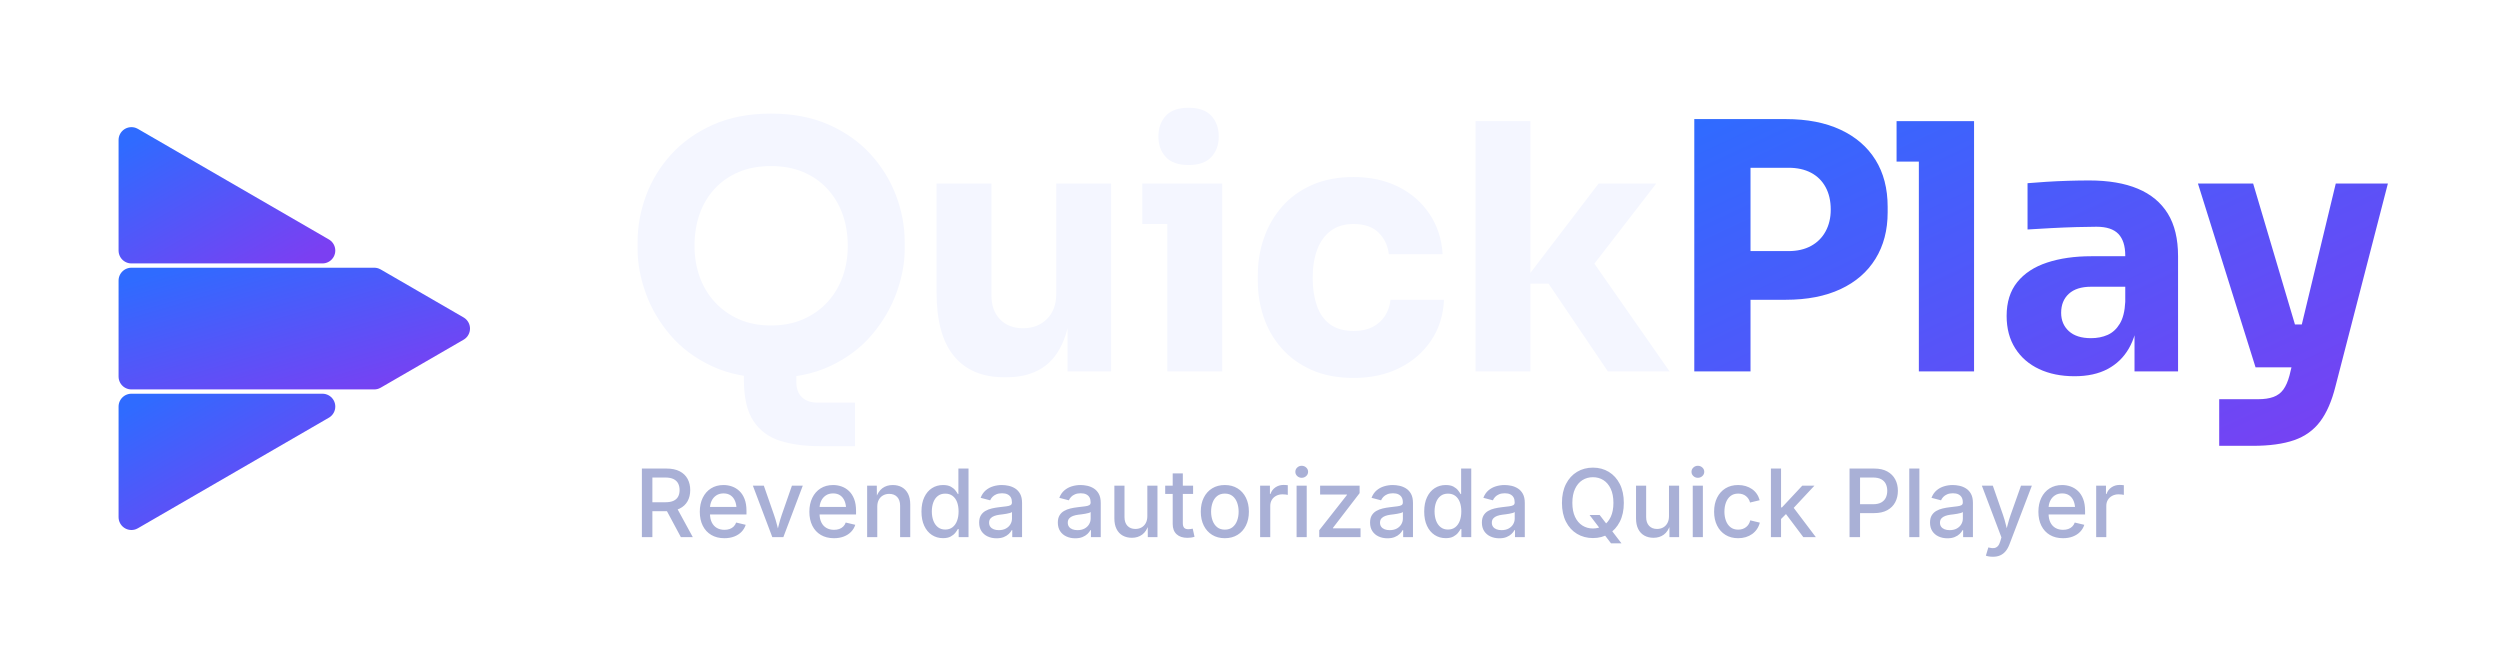
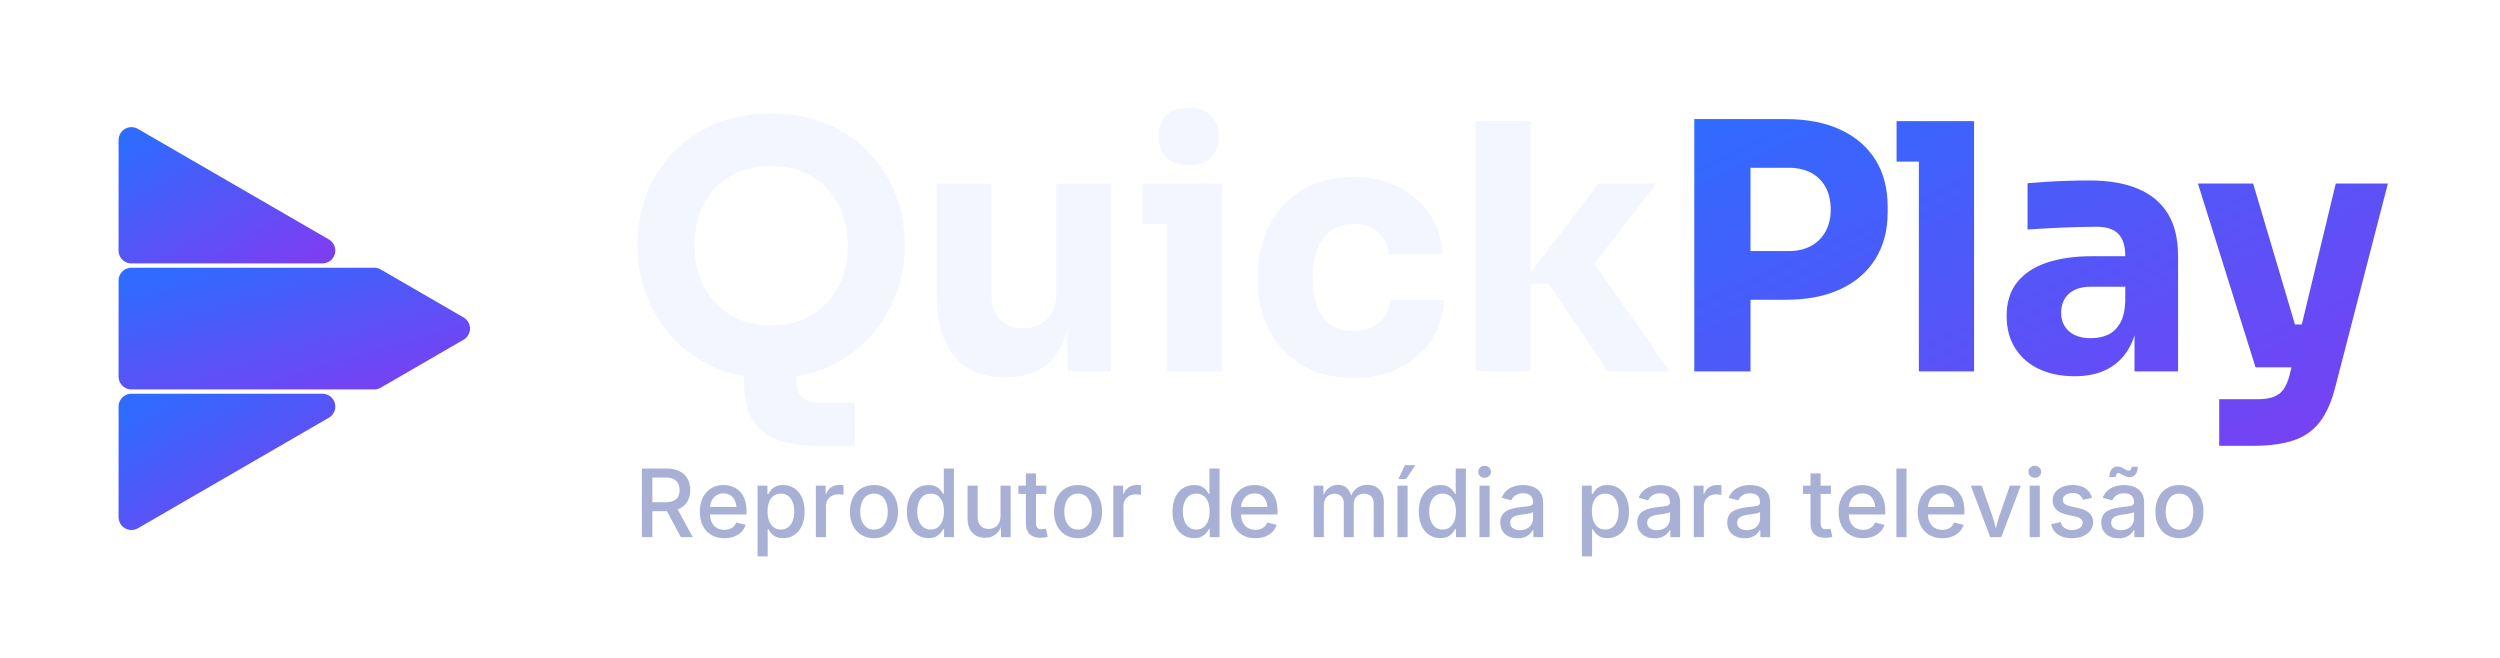
<svg xmlns="http://www.w3.org/2000/svg" width="875" height="230" viewBox="0 0 875 230">
  <defs>
    <linearGradient id="qpg" x1="0" y1="0" x2="1" y2="1">
      <stop offset="0" stop-color="#2F6BFF" />
      <stop offset="1" stop-color="#7B3FF2" />
    </linearGradient>
  </defs>
  <polygon points="46.00,49.00 112.85,87.70 46.00,87.70" fill="url(#qpg)" stroke="url(#qpg)" stroke-width="9.00" stroke-linejoin="round" />
  <polygon points="46.00,98.20 130.98,98.20 160.00,115.00 130.98,131.80 46.00,131.80" fill="url(#qpg)" stroke="url(#qpg)" stroke-width="9.00" stroke-linejoin="round" />
  <polygon points="46.00,142.30 112.85,142.30 46.00,181.00" fill="url(#qpg)" stroke="url(#qpg)" stroke-width="9.00" stroke-linejoin="round" />
  <path d="M287.0 156.16Q278.84 156.16 272.9 154.24Q266.96 152.32 263.66 147.28Q260.36 142.24 260.36 132.88V119.44H278.72V133.72Q278.72 137.2 280.7 139.06Q282.68 140.92 286.16 140.92H299.24V156.16ZM269.84 132.28Q257.96 132.28 249.14 128.14Q240.32 124.0 234.56 117.22Q228.8 110.44 225.98 102.52Q223.16 94.6 223.16 87.28V84.64Q223.16 76.48 226.1 68.5Q229.04 60.52 234.92 54.04Q240.8 47.56 249.56 43.66Q258.32 39.76 269.84 39.76Q281.36 39.76 290.12 43.66Q298.88 47.56 304.76 54.04Q310.64 60.52 313.64 68.5Q316.64 76.48 316.64 84.64V87.28Q316.64 94.6 313.76 102.52Q310.88 110.44 305.12 117.22Q299.36 124.0 290.54 128.14Q281.72 132.28 269.84 132.28ZM269.84 113.92Q276.08 113.92 281.06 111.76Q286.04 109.6 289.58 105.76Q293.12 101.92 294.92 96.88Q296.72 91.84 296.72 86.08Q296.72 79.96 294.86 74.86Q293.0 69.76 289.46 65.98Q285.92 62.2 281.0 60.16Q276.08 58.12 269.84 58.12Q263.6 58.12 258.68 60.16Q253.76 62.2 250.22 65.98Q246.68 69.76 244.88 74.86Q243.08 79.96 243.08 86.08Q243.08 91.84 244.88 96.88Q246.68 101.92 250.22 105.76Q253.76 109.6 258.68 111.76Q263.6 113.92 269.84 113.92Z M351.44 132.04Q340.04 132.04 333.92 124.66Q327.8 117.28 327.8 102.4V64.24H347.0V103.36Q347.0 108.64 350.0 111.76Q353.0 114.88 358.04 114.88Q363.2 114.88 366.44 111.64Q369.68 108.4 369.68 102.88V64.24H388.88V130.0H373.64V102.28H374.96Q374.96 112.24 372.38 118.9Q369.8 125.56 364.76 128.8Q359.72 132.04 352.28 132.04Z M408.56 130.0V64.24H427.76V130.0ZM399.8 78.4V64.24H427.76V78.4ZM416.0 57.76Q410.6 57.76 408.02 54.94Q405.44 52.12 405.44 47.8Q405.44 43.36 408.02 40.54Q410.6 37.72 416.0 37.72Q421.4 37.72 423.98 40.54Q426.56 43.36 426.56 47.8Q426.56 52.12 423.98 54.94Q421.4 57.76 416.0 57.76Z M473.84 132.28Q465.32 132.28 459.02 129.46Q452.72 126.64 448.52 121.84Q444.32 117.04 442.28 110.98Q440.24 104.92 440.24 98.44V96.16Q440.24 89.44 442.4 83.26Q444.56 77.08 448.76 72.28Q452.96 67.48 459.26 64.72Q465.56 61.96 473.72 61.96Q482.6 61.96 489.44 65.38Q496.28 68.8 500.36 74.92Q504.44 81.04 504.92 88.96H486.08Q485.6 84.52 482.54 81.46Q479.48 78.4 473.72 78.4Q468.92 78.4 465.74 80.8Q462.56 83.2 461.0 87.4Q459.44 91.6 459.44 97.36Q459.44 102.64 460.88 106.9Q462.32 111.16 465.5 113.5Q468.68 115.84 473.84 115.84Q477.68 115.84 480.38 114.46Q483.08 113.08 484.7 110.62Q486.32 108.16 486.68 104.92H505.4Q505.04 113.08 500.84 119.26Q496.64 125.44 489.68 128.86Q482.72 132.28 473.84 132.28Z M562.76 130.0 542.0 99.28H532.76L559.52 64.24H579.68L554.48 96.88L554.72 87.52L584.36 130.0ZM516.44 130.0V42.4H535.64V130.0Z" fill="#F4F6FF" />
  <path d="M610.28 104.92V87.88H626.0Q630.56 87.88 633.86 86.08Q637.16 84.28 638.96 80.98Q640.76 77.68 640.76 73.36Q640.76 68.8 638.96 65.5Q637.16 62.2 633.86 60.46Q630.56 58.72 626.0 58.72H610.28V41.68H625.04Q636.2 41.68 644.18 45.4Q652.16 49.12 656.42 55.96Q660.68 62.8 660.68 72.4V74.32Q660.68 83.68 656.42 90.58Q652.16 97.48 644.18 101.2Q636.2 104.92 625.04 104.92ZM593.0 130.0V41.68H612.68V130.0Z M671.6 130.0V42.4H690.92V130.0ZM663.8 56.56V42.4H690.92V56.56Z M747.08 130.0V110.56H743.84V89.44Q743.84 84.4 741.44 81.88Q739.04 79.36 733.76 79.36Q731.12 79.36 726.8 79.48Q722.48 79.6 717.92 79.84Q713.36 80.08 709.64 80.32V64.12Q712.4 63.88 716.12 63.64Q719.84 63.4 723.8 63.28Q727.76 63.16 731.24 63.16Q741.32 63.16 748.22 66.04Q755.12 68.92 758.72 74.74Q762.32 80.56 762.32 89.68V130.0ZM726.08 131.68Q719 131.68 713.66 129.16Q708.32 126.64 705.32 121.9Q702.32 117.16 702.32 110.56Q702.32 103.36 706.04 98.74Q709.76 94.12 716.48 91.9Q723.2 89.68 731.96 89.68H746V100.36H731.84Q726.8 100.36 724.1 102.82Q721.4 105.28 721.4 109.48Q721.4 113.44 724.1 115.9Q726.8 118.36 731.84 118.36Q735.08 118.36 737.66 117.22Q740.24 116.08 741.92 113.32Q743.6 110.56 743.84 105.64L748.4 110.44Q747.8 117.28 745.1 121.96Q742.4 126.64 737.66 129.16Q732.92 131.68 726.08 131.68Z M776.72 156.04V139.72H790.4Q793.52 139.72 795.68 138.94Q797.84 138.16 799.16 136.36Q800.48 134.56 801.32 131.44L817.52 64.24H835.76L817.4 135.28Q815.48 142.96 812.06 147.52Q808.64 152.08 802.94 154.06Q797.24 156.04 788.48 156.04ZM797.36 128.56V113.56H811.28V128.56ZM789.44 128.56 769.28 64.24H788.6L807.68 128.56Z" fill="url(#qpg)" />
-   <path d="M224.659 188.0V163.991H233.263Q236.035 163.991 237.888 164.95Q239.741 165.909 240.659 167.617Q241.578 169.325 241.578 171.532Q241.578 173.756 240.651 175.424Q239.725 177.091 237.872 178.01Q236.019 178.928 233.231 178.928H226.77V175.786H232.876Q234.649 175.786 235.737 175.279Q236.824 174.771 237.34 173.82Q237.855 172.87 237.855 171.532Q237.855 170.179 237.34 169.196Q236.824 168.213 235.729 167.673Q234.633 167.133 232.844 167.133H228.333V188.0ZM238.307 188.0 232.49 177.156H236.566L242.48 188.0Z M253.534 188.371Q250.875 188.371 248.941 187.227Q247.008 186.083 245.969 184.004Q244.929 181.925 244.929 179.122Q244.929 176.35 245.952 174.239Q246.976 172.128 248.845 170.944Q250.714 169.76 253.228 169.76Q254.774 169.76 256.208 170.267Q257.643 170.775 258.787 171.854Q259.931 172.934 260.599 174.65Q261.268 176.366 261.268 178.815V180.072H246.911V177.43H259.447L257.788 178.3Q257.788 176.64 257.272 175.375Q256.756 174.11 255.749 173.401Q254.742 172.692 253.228 172.692Q251.729 172.692 250.666 173.417Q249.602 174.143 249.046 175.327Q248.49 176.511 248.49 177.913V179.718Q248.49 181.571 249.127 182.852Q249.763 184.133 250.907 184.785Q252.051 185.438 253.566 185.438Q254.565 185.438 255.371 185.156Q256.176 184.874 256.764 184.302Q257.353 183.73 257.659 182.892L260.994 183.682Q260.559 185.067 259.536 186.131Q258.513 187.194 256.99 187.782Q255.467 188.371 253.534 188.371Z M270.308 188.0 263.508 169.985H267.343L270.904 180.217Q271.5 181.909 271.919 183.609Q272.338 185.309 272.805 186.985H271.742Q272.193 185.309 272.612 183.609Q273.031 181.909 273.611 180.217L277.172 169.985H280.975L274.175 188.0Z M291.883 188.371Q289.225 188.371 287.291 187.227Q285.357 186.083 284.318 184.004Q283.279 181.925 283.279 179.122Q283.279 176.35 284.302 174.239Q285.325 172.128 287.194 170.944Q289.063 169.76 291.577 169.76Q293.124 169.76 294.558 170.267Q295.992 170.775 297.136 171.854Q298.28 172.934 298.949 174.65Q299.618 176.366 299.618 178.815V180.072H285.261V177.43H297.797L296.137 178.3Q296.137 176.64 295.622 175.375Q295.106 174.11 294.099 173.401Q293.092 172.692 291.577 172.692Q290.079 172.692 289.015 173.417Q287.952 174.143 287.396 175.327Q286.84 176.511 286.84 177.913V179.718Q286.84 181.571 287.476 182.852Q288.113 184.133 289.257 184.785Q290.401 185.438 291.916 185.438Q292.915 185.438 293.72 185.156Q294.526 184.874 295.114 184.302Q295.702 183.73 296.008 182.892L299.344 183.682Q298.909 185.067 297.885 186.131Q296.862 187.194 295.34 187.782Q293.817 188.371 291.883 188.371Z M307.046 177.333V188.0H303.501V169.985H306.885L306.917 174.4H306.546Q307.336 171.983 308.834 170.872Q310.333 169.76 312.46 169.76Q314.297 169.76 315.667 170.533Q317.036 171.307 317.81 172.813Q318.583 174.32 318.583 176.56V188.0H315.038V176.995Q315.038 175.045 314.023 173.949Q313.008 172.854 311.235 172.854Q310.043 172.854 309.092 173.377Q308.142 173.901 307.594 174.9Q307.046 175.899 307.046 177.333Z M330.056 188.354Q327.864 188.354 326.156 187.235Q324.448 186.115 323.481 184.028Q322.515 181.941 322.515 179.041Q322.515 176.108 323.498 174.03Q324.48 171.951 326.188 170.855Q327.896 169.76 330.056 169.76Q331.731 169.76 332.755 170.316Q333.778 170.872 334.358 171.613Q334.938 172.354 335.244 172.918H335.438V163.991H338.982V188.0H335.534V185.18H335.244Q334.938 185.76 334.342 186.501Q333.746 187.243 332.714 187.799Q331.683 188.354 330.056 188.354ZM330.829 185.341Q332.344 185.341 333.383 184.536Q334.422 183.73 334.962 182.304Q335.502 180.878 335.502 179.009Q335.502 177.124 334.97 175.73Q334.438 174.336 333.399 173.554Q332.36 172.773 330.829 172.773Q329.266 172.773 328.227 173.595Q327.188 174.417 326.664 175.826Q326.14 177.236 326.14 179.009Q326.14 180.797 326.672 182.231Q327.204 183.666 328.251 184.503Q329.298 185.341 330.829 185.341Z M348.795 188.403Q347.087 188.403 345.702 187.766Q344.316 187.13 343.51 185.905Q342.705 184.681 342.705 182.908Q342.705 181.377 343.293 180.395Q343.881 179.412 344.888 178.832Q345.895 178.251 347.128 177.961Q348.36 177.671 349.633 177.526Q351.229 177.333 352.228 177.212Q353.227 177.091 353.702 176.809Q354.177 176.527 354.177 175.899V175.802Q354.177 174.787 353.791 174.094Q353.404 173.401 352.638 173.023Q351.873 172.644 350.729 172.644Q349.553 172.644 348.707 173.007Q347.861 173.369 347.337 173.933Q346.813 174.497 346.556 175.109L343.22 174.239Q343.833 172.628 344.977 171.645Q346.121 170.662 347.603 170.211Q349.085 169.76 350.665 169.76Q351.76 169.76 352.985 170.018Q354.209 170.275 355.289 170.952Q356.369 171.629 357.045 172.854Q357.722 174.078 357.722 176.044V188.0H354.29V185.535H354.113Q353.758 186.228 353.065 186.888Q352.373 187.549 351.317 187.976Q350.262 188.403 348.795 188.403ZM349.585 185.551Q351.035 185.551 352.066 184.987Q353.098 184.423 353.646 183.488Q354.193 182.554 354.193 181.506V179.202Q354.0 179.396 353.46 179.549Q352.92 179.702 352.228 179.823Q351.535 179.943 350.89 180.024Q350.246 180.104 349.827 180.153Q348.828 180.282 347.998 180.588Q347.168 180.894 346.677 181.458Q346.185 182.022 346.185 182.957Q346.185 183.811 346.628 184.391Q347.071 184.971 347.829 185.261Q348.586 185.551 349.585 185.551Z  M376.333 188.403Q374.625 188.403 373.239 187.766Q371.854 187.13 371.048 185.905Q370.242 184.681 370.242 182.908Q370.242 181.377 370.83 180.395Q371.418 179.412 372.426 178.832Q373.433 178.251 374.665 177.961Q375.898 177.671 377.171 177.526Q378.766 177.333 379.765 177.212Q380.764 177.091 381.24 176.809Q381.715 176.527 381.715 175.899V175.802Q381.715 174.787 381.328 174.094Q380.941 173.401 380.176 173.023Q379.411 172.644 378.267 172.644Q377.09 172.644 376.244 173.007Q375.398 173.369 374.875 173.933Q374.351 174.497 374.093 175.109L370.758 174.239Q371.37 172.628 372.514 171.645Q373.658 170.662 375.141 170.211Q376.623 169.76 378.202 169.76Q379.298 169.76 380.522 170.018Q381.747 170.275 382.827 170.952Q383.906 171.629 384.583 172.854Q385.26 174.078 385.26 176.044V188.0H381.828V185.535H381.65Q381.296 186.228 380.603 186.888Q379.91 187.549 378.855 187.976Q377.799 188.403 376.333 188.403ZM377.123 185.551Q378.573 185.551 379.604 184.987Q380.635 184.423 381.183 183.488Q381.731 182.554 381.731 181.506V179.202Q381.538 179.396 380.998 179.549Q380.458 179.702 379.765 179.823Q379.072 179.943 378.428 180.024Q377.783 180.104 377.364 180.153Q376.365 180.282 375.535 180.588Q374.706 180.894 374.214 181.458Q373.723 182.022 373.723 182.957Q373.723 183.811 374.166 184.391Q374.609 184.971 375.366 185.261Q376.124 185.551 377.123 185.551Z M396.168 188.226Q394.332 188.226 392.946 187.452Q391.56 186.679 390.795 185.164Q390.029 183.649 390.029 181.426V169.985H393.574V180.991Q393.574 182.94 394.597 184.036Q395.621 185.132 397.377 185.132Q398.585 185.132 399.528 184.608Q400.471 184.084 401.019 183.077Q401.566 182.07 401.566 180.652V169.985H405.111V188.0H401.728L401.711 183.585H402.05Q401.26 186.034 399.746 187.13Q398.231 188.226 396.168 188.226Z M417.583 169.985V172.87H407.818V169.985ZM410.445 165.699H413.99V183.134Q413.99 184.213 414.449 184.721Q414.908 185.229 415.956 185.229Q416.229 185.229 416.681 185.164Q417.132 185.1 417.454 185.035L418.083 187.871Q417.519 188.064 416.874 188.153Q416.229 188.242 415.601 188.242Q413.152 188.242 411.798 186.977Q410.445 185.712 410.445 183.424Z M428.685 188.371Q426.155 188.371 424.262 187.21Q422.369 186.05 421.321 183.956Q420.274 181.861 420.274 179.089Q420.274 176.286 421.321 174.183Q422.369 172.08 424.262 170.92Q426.155 169.76 428.685 169.76Q431.231 169.76 433.124 170.92Q435.018 172.08 436.065 174.183Q437.112 176.286 437.112 179.089Q437.112 181.861 436.065 183.956Q435.018 186.05 433.124 187.21Q431.231 188.371 428.685 188.371ZM428.685 185.374Q430.329 185.374 431.4 184.511Q432.472 183.649 432.995 182.223Q433.519 180.797 433.519 179.089Q433.519 177.365 432.995 175.923Q432.472 174.481 431.4 173.619Q430.329 172.757 428.685 172.757Q427.058 172.757 425.994 173.619Q424.931 174.481 424.407 175.915Q423.883 177.349 423.883 179.089Q423.883 180.797 424.407 182.223Q424.931 183.649 425.994 184.511Q427.058 185.374 428.685 185.374Z M441.044 188.0V169.985H444.476V172.886H444.669Q445.169 171.403 446.41 170.565Q447.65 169.728 449.229 169.728Q449.568 169.728 450.003 169.752Q450.438 169.776 450.728 169.824V173.208Q450.535 173.144 449.987 173.079Q449.439 173.015 448.875 173.015Q447.65 173.015 446.667 173.53Q445.685 174.046 445.137 174.956Q444.589 175.867 444.589 177.059V188.0Z M453.806 188.0V169.985H457.351V188.0ZM455.594 167.23Q454.676 167.23 454.023 166.618Q453.371 166.005 453.371 165.135Q453.371 164.249 454.023 163.637Q454.676 163.024 455.594 163.024Q456.513 163.024 457.173 163.637Q457.834 164.249 457.834 165.135Q457.834 166.005 457.173 166.618Q456.513 167.23 455.594 167.23Z M461.733 188.0V185.583L471.434 173.24V173.079H462.04V169.985H475.865V172.596L466.535 184.745V184.906H476.187V188.0Z M485.613 188.403Q483.905 188.403 482.52 187.766Q481.134 187.13 480.328 185.905Q479.522 184.681 479.522 182.908Q479.522 181.377 480.111 180.395Q480.699 179.412 481.706 178.832Q482.713 178.251 483.946 177.961Q485.178 177.671 486.451 177.526Q488.046 177.333 489.045 177.212Q490.044 177.091 490.52 176.809Q490.995 176.527 490.995 175.899V175.802Q490.995 174.787 490.608 174.094Q490.222 173.401 489.456 173.023Q488.691 172.644 487.547 172.644Q486.371 172.644 485.525 173.007Q484.679 173.369 484.155 173.933Q483.631 174.497 483.374 175.109L480.038 174.239Q480.65 172.628 481.794 171.645Q482.938 170.662 484.421 170.211Q485.903 169.76 487.482 169.76Q488.578 169.76 489.803 170.018Q491.027 170.275 492.107 170.952Q493.187 171.629 493.863 172.854Q494.54 174.078 494.54 176.044V188.0H491.108V185.535H490.931Q490.576 186.228 489.883 186.888Q489.19 187.549 488.135 187.976Q487.08 188.403 485.613 188.403ZM486.403 185.551Q487.853 185.551 488.884 184.987Q489.916 184.423 490.463 183.488Q491.011 182.554 491.011 181.506V179.202Q490.818 179.396 490.278 179.549Q489.738 179.702 489.045 179.823Q488.353 179.943 487.708 180.024Q487.063 180.104 486.645 180.153Q485.646 180.282 484.816 180.588Q483.986 180.894 483.494 181.458Q483.003 182.022 483.003 182.957Q483.003 183.811 483.446 184.391Q483.889 184.971 484.646 185.261Q485.404 185.551 486.403 185.551Z M506.013 188.354Q503.821 188.354 502.113 187.235Q500.405 186.115 499.438 184.028Q498.472 181.941 498.472 179.041Q498.472 176.108 499.455 174.03Q500.438 171.951 502.146 170.855Q503.854 169.76 506.013 169.76Q507.688 169.76 508.712 170.316Q509.735 170.872 510.315 171.613Q510.895 172.354 511.201 172.918H511.395V163.991H514.939V188.0H511.491V185.18H511.201Q510.895 185.76 510.299 186.501Q509.703 187.243 508.671 187.799Q507.64 188.354 506.013 188.354ZM506.786 185.341Q508.301 185.341 509.34 184.536Q510.379 183.73 510.919 182.304Q511.459 180.878 511.459 179.009Q511.459 177.124 510.927 175.73Q510.396 174.336 509.356 173.554Q508.317 172.773 506.786 172.773Q505.223 172.773 504.184 173.595Q503.145 174.417 502.621 175.826Q502.097 177.236 502.097 179.009Q502.097 180.797 502.629 182.231Q503.161 183.666 504.208 184.503Q505.255 185.341 506.786 185.341Z M524.752 188.403Q523.044 188.403 521.659 187.766Q520.273 187.13 519.467 185.905Q518.662 184.681 518.662 182.908Q518.662 181.377 519.25 180.395Q519.838 179.412 520.845 178.832Q521.852 178.251 523.085 177.961Q524.317 177.671 525.59 177.526Q527.186 177.333 528.185 177.212Q529.184 177.091 529.659 176.809Q530.134 176.527 530.134 175.899V175.802Q530.134 174.787 529.748 174.094Q529.361 173.401 528.595 173.023Q527.83 172.644 526.686 172.644Q525.51 172.644 524.664 173.007Q523.818 173.369 523.294 173.933Q522.771 174.497 522.513 175.109L519.177 174.239Q519.79 172.628 520.934 171.645Q522.078 170.662 523.56 170.211Q525.042 169.76 526.622 169.76Q527.717 169.76 528.942 170.018Q530.167 170.275 531.246 170.952Q532.326 171.629 533.002 172.854Q533.679 174.078 533.679 176.044V188.0H530.247V185.535H530.07Q529.715 186.228 529.022 186.888Q528.33 187.549 527.274 187.976Q526.219 188.403 524.752 188.403ZM525.542 185.551Q526.992 185.551 528.023 184.987Q529.055 184.423 529.603 183.488Q530.15 182.554 530.15 181.506V179.202Q529.957 179.396 529.417 179.549Q528.877 179.702 528.185 179.823Q527.492 179.943 526.847 180.024Q526.203 180.104 525.784 180.153Q524.785 180.282 523.955 180.588Q523.125 180.894 522.634 181.458Q522.142 182.022 522.142 182.957Q522.142 183.811 522.585 184.391Q523.028 184.971 523.786 185.261Q524.543 185.551 525.542 185.551Z  M556.351 180.25H559.879L562.409 183.537L563.521 184.938L567.517 190.175H563.859L561.201 186.695L560.314 185.454ZM557.527 188.322Q554.417 188.322 551.96 186.848Q549.502 185.374 548.093 182.61Q546.683 179.847 546.683 176.012Q546.683 172.161 548.093 169.397Q549.502 166.634 551.96 165.151Q554.417 163.669 557.527 163.669Q560.637 163.669 563.078 165.151Q565.519 166.634 566.929 169.397Q568.339 172.161 568.339 176.012Q568.339 179.847 566.929 182.61Q565.519 185.374 563.078 186.848Q560.637 188.322 557.527 188.322ZM557.527 184.971Q559.573 184.971 561.193 183.948Q562.812 182.924 563.755 180.918Q564.697 178.912 564.697 176.012Q564.697 173.079 563.755 171.073Q562.812 169.067 561.193 168.044Q559.573 167.021 557.527 167.021Q555.464 167.021 553.837 168.052Q552.209 169.083 551.267 171.089Q550.324 173.095 550.324 176.012Q550.324 178.912 551.267 180.91Q552.209 182.908 553.837 183.939Q555.464 184.971 557.527 184.971Z M578.748 188.226Q576.911 188.226 575.525 187.452Q574.14 186.679 573.374 185.164Q572.609 183.649 572.609 181.426V169.985H576.154V180.991Q576.154 182.94 577.177 184.036Q578.2 185.132 579.957 185.132Q581.165 185.132 582.108 184.608Q583.05 184.084 583.598 183.077Q584.146 182.07 584.146 180.652V169.985H587.691V188.0H584.307L584.291 183.585H584.629Q583.84 186.034 582.325 187.13Q580.811 188.226 578.748 188.226Z M592.46 188.0V169.985H596.005V188.0ZM594.249 167.23Q593.331 167.23 592.678 166.618Q592.025 166.005 592.025 165.135Q592.025 164.249 592.678 163.637Q593.331 163.024 594.249 163.024Q595.167 163.024 595.828 163.637Q596.489 164.249 596.489 165.135Q596.489 166.005 595.828 166.618Q595.167 167.23 594.249 167.23Z M608.348 188.371Q605.802 188.371 603.917 187.21Q602.032 186.05 600.984 183.956Q599.937 181.861 599.937 179.089Q599.937 176.286 600.984 174.183Q602.032 172.08 603.917 170.92Q605.802 169.76 608.348 169.76Q609.75 169.76 610.975 170.122Q612.199 170.485 613.19 171.17Q614.181 171.854 614.866 172.845Q615.551 173.836 615.889 175.077L612.521 175.883Q612.344 175.19 611.974 174.618Q611.603 174.046 611.079 173.627Q610.556 173.208 609.871 172.982Q609.186 172.757 608.364 172.757Q606.737 172.757 605.665 173.619Q604.594 174.481 604.07 175.915Q603.546 177.349 603.546 179.089Q603.546 180.813 604.07 182.24Q604.594 183.666 605.665 184.52Q606.737 185.374 608.364 185.374Q609.202 185.374 609.895 185.14Q610.588 184.906 611.136 184.479Q611.684 184.052 612.054 183.448Q612.425 182.844 612.586 182.119L615.938 182.924Q615.615 184.197 614.922 185.204Q614.229 186.211 613.239 186.92Q612.248 187.629 611.007 188.0Q609.766 188.371 608.348 188.371Z M623.092 181.925V177.591H623.688L630.794 169.985H635.048L626.911 178.703H626.314ZM619.821 188.0V163.991H623.366V188.0ZM631.165 188.0 624.768 179.492 627.217 176.979 635.547 188.0Z  M647.342 188.0V163.991H655.947Q658.718 163.991 660.571 165.022Q662.424 166.054 663.343 167.81Q664.261 169.566 664.261 171.79Q664.261 174.014 663.335 175.778Q662.408 177.542 660.555 178.566Q658.702 179.589 655.915 179.589H650.033V176.479H655.56Q657.333 176.479 658.428 175.867Q659.524 175.254 660.031 174.191Q660.539 173.127 660.539 171.79Q660.539 170.437 660.031 169.381Q659.524 168.326 658.42 167.729Q657.316 167.133 655.528 167.133H651.016V188.0Z M671.786 163.991V188.0H668.241V163.991Z M681.599 188.403Q679.891 188.403 678.505 187.766Q677.12 187.13 676.314 185.905Q675.508 184.681 675.508 182.908Q675.508 181.377 676.096 180.395Q676.685 179.412 677.692 178.832Q678.699 178.251 679.931 177.961Q681.164 177.671 682.437 177.526Q684.032 177.333 685.031 177.212Q686.03 177.091 686.506 176.809Q686.981 176.527 686.981 175.899V175.802Q686.981 174.787 686.594 174.094Q686.208 173.401 685.442 173.023Q684.677 172.644 683.533 172.644Q682.356 172.644 681.51 173.007Q680.665 173.369 680.141 173.933Q679.617 174.497 679.359 175.109L676.024 174.239Q676.636 172.628 677.78 171.645Q678.924 170.662 680.407 170.211Q681.889 169.76 683.468 169.76Q684.564 169.76 685.789 170.018Q687.013 170.275 688.093 170.952Q689.172 171.629 689.849 172.854Q690.526 174.078 690.526 176.044V188.0H687.094V185.535H686.917Q686.562 186.228 685.869 186.888Q685.176 187.549 684.121 187.976Q683.065 188.403 681.599 188.403ZM682.389 185.551Q683.839 185.551 684.87 184.987Q685.901 184.423 686.449 183.488Q686.997 182.554 686.997 181.506V179.202Q686.804 179.396 686.264 179.549Q685.724 179.702 685.031 179.823Q684.338 179.943 683.694 180.024Q683.049 180.104 682.63 180.153Q681.631 180.282 680.802 180.588Q679.972 180.894 679.48 181.458Q678.989 182.022 678.989 182.957Q678.989 183.811 679.432 184.391Q679.875 184.971 680.632 185.261Q681.39 185.551 682.389 185.551Z M695.054 194.478 695.924 191.593 696.327 191.69Q697.245 191.932 697.978 191.819Q698.711 191.706 699.251 191.134Q699.791 190.562 700.113 189.402L700.5 188.081L693.652 169.985H697.487L701.048 180.217Q701.644 181.925 702.039 183.617Q702.434 185.309 702.901 186.985H701.805Q702.272 185.309 702.699 183.609Q703.126 181.909 703.723 180.217L707.348 169.985H711.151L703.32 190.498Q702.772 191.948 701.974 192.915Q701.177 193.881 700.081 194.373Q698.985 194.864 697.535 194.864Q696.697 194.864 696.037 194.743Q695.376 194.623 695.054 194.478Z M722.043 188.371Q719.385 188.371 717.451 187.227Q715.518 186.083 714.478 184.004Q713.439 181.925 713.439 179.122Q713.439 176.35 714.462 174.239Q715.485 172.128 717.354 170.944Q719.224 169.76 721.737 169.76Q723.284 169.76 724.718 170.267Q726.152 170.775 727.296 171.854Q728.44 172.934 729.109 174.65Q729.778 176.366 729.778 178.815V180.072H715.421V177.43H727.957L726.297 178.3Q726.297 176.64 725.782 175.375Q725.266 174.11 724.259 173.401Q723.252 172.692 721.737 172.692Q720.239 172.692 719.175 173.417Q718.112 174.143 717.556 175.327Q717.0 176.511 717.0 177.913V179.718Q717.0 181.571 717.636 182.852Q718.273 184.133 719.417 184.785Q720.561 185.438 722.076 185.438Q723.075 185.438 723.88 185.156Q724.686 184.874 725.274 184.302Q725.862 183.73 726.168 182.892L729.504 183.682Q729.069 185.067 728.046 186.131Q727.022 187.194 725.5 187.782Q723.977 188.371 722.043 188.371Z M733.661 188.0V169.985H737.093V172.886H737.287Q737.786 171.403 739.027 170.565Q740.268 169.728 741.847 169.728Q742.185 169.728 742.62 169.752Q743.055 169.776 743.345 169.824V173.208Q743.152 173.144 742.604 173.079Q742.056 173.015 741.492 173.015Q740.268 173.015 739.285 173.53Q738.302 174.046 737.754 174.956Q737.206 175.867 737.206 177.059V188.0Z" fill="#A9B0D6" />
+   <path d="M224.659 188.0V163.991H233.263Q236.035 163.991 237.888 164.95Q239.741 165.909 240.659 167.617Q241.578 169.325 241.578 171.532Q241.578 173.756 240.651 175.424Q239.725 177.091 237.872 178.01Q236.019 178.928 233.231 178.928H226.77V175.786H232.876Q234.649 175.786 235.737 175.279Q236.824 174.771 237.34 173.82Q237.855 172.87 237.855 171.532Q237.855 170.179 237.34 169.196Q236.824 168.213 235.729 167.673Q234.633 167.133 232.844 167.133H228.333V188.0ZM238.307 188.0 232.49 177.156H236.566L242.48 188.0Z M253.534 188.371Q250.875 188.371 248.941 187.227Q247.008 186.083 245.969 184.004Q244.929 181.925 244.929 179.122Q244.929 176.35 245.952 174.239Q246.976 172.128 248.845 170.944Q250.714 169.76 253.228 169.76Q254.774 169.76 256.208 170.267Q257.643 170.775 258.787 171.854Q259.931 172.934 260.599 174.65Q261.268 176.366 261.268 178.815V180.072H246.911V177.43H259.447L257.788 178.3Q257.788 176.64 257.272 175.375Q256.756 174.11 255.749 173.401Q254.742 172.692 253.228 172.692Q251.729 172.692 250.666 173.417Q249.602 174.143 249.046 175.327Q248.49 176.511 248.49 177.913V179.718Q248.49 181.571 249.127 182.852Q249.763 184.133 250.907 184.785Q252.051 185.438 253.566 185.438Q254.565 185.438 255.371 185.156Q256.176 184.874 256.764 184.302Q257.353 183.73 257.659 182.892L260.994 183.682Q260.559 185.067 259.536 186.131Q258.513 187.194 256.99 187.782Q255.467 188.371 253.534 188.371Z M265.151 194.735V169.985H268.6V172.918H268.89Q269.212 172.354 269.784 171.613Q270.356 170.872 271.379 170.316Q272.402 169.76 274.094 169.76Q276.253 169.76 277.953 170.855Q279.653 171.951 280.636 174.03Q281.619 176.108 281.619 179.041Q281.619 181.941 280.652 184.028Q279.686 186.115 277.986 187.235Q276.286 188.354 274.094 188.354Q272.467 188.354 271.427 187.799Q270.388 187.243 269.8 186.501Q269.212 185.76 268.89 185.18H268.696V194.735ZM273.305 185.341Q274.852 185.341 275.899 184.503Q276.946 183.666 277.47 182.231Q277.994 180.797 277.994 179.009Q277.994 177.236 277.47 175.826Q276.946 174.417 275.907 173.595Q274.868 172.773 273.305 172.773Q271.79 172.773 270.743 173.554Q269.695 174.336 269.164 175.73Q268.632 177.124 268.632 179.009Q268.632 180.878 269.172 182.304Q269.711 183.73 270.759 184.536Q271.806 185.341 273.305 185.341Z M285.551 188.0V169.985H288.983V172.886H289.176Q289.676 171.403 290.917 170.565Q292.157 169.728 293.736 169.728Q294.075 169.728 294.51 169.752Q294.945 169.776 295.235 169.824V173.208Q295.042 173.144 294.494 173.079Q293.946 173.015 293.382 173.015Q292.157 173.015 291.174 173.53Q290.191 174.046 289.644 174.956Q289.096 175.867 289.096 177.059V188.0Z M305.886 188.371Q303.356 188.371 301.463 187.21Q299.569 186.05 298.522 183.956Q297.475 181.861 297.475 179.089Q297.475 176.286 298.522 174.183Q299.569 172.08 301.463 170.92Q303.356 169.76 305.886 169.76Q308.432 169.76 310.325 170.92Q312.218 172.08 313.266 174.183Q314.313 176.286 314.313 179.089Q314.313 181.861 313.266 183.956Q312.218 186.05 310.325 187.21Q308.432 188.371 305.886 188.371ZM305.886 185.374Q307.529 185.374 308.601 184.511Q309.672 183.649 310.196 182.223Q310.72 180.797 310.72 179.089Q310.72 177.365 310.196 175.923Q309.672 174.481 308.601 173.619Q307.529 172.757 305.886 172.757Q304.258 172.757 303.195 173.619Q302.131 174.481 301.608 175.915Q301.084 177.349 301.084 179.089Q301.084 180.797 301.608 182.223Q302.131 183.649 303.195 184.511Q304.258 185.374 305.886 185.374Z M324.948 188.354Q322.756 188.354 321.048 187.235Q319.34 186.115 318.374 184.028Q317.407 181.941 317.407 179.041Q317.407 176.108 318.39 174.03Q319.373 171.951 321.081 170.855Q322.789 169.76 324.948 169.76Q326.624 169.76 327.647 170.316Q328.67 170.872 329.25 171.613Q329.83 172.354 330.136 172.918H330.33V163.991H333.875V188.0H330.426V185.18H330.136Q329.83 185.76 329.234 186.501Q328.638 187.243 327.606 187.799Q326.575 188.354 324.948 188.354ZM325.721 185.341Q327.236 185.341 328.275 184.536Q329.314 183.73 329.854 182.304Q330.394 180.878 330.394 179.009Q330.394 177.124 329.862 175.73Q329.331 174.336 328.291 173.554Q327.252 172.773 325.721 172.773Q324.158 172.773 323.119 173.595Q322.08 174.417 321.556 175.826Q321.032 177.236 321.032 179.009Q321.032 180.797 321.564 182.231Q322.096 183.666 323.143 184.503Q324.19 185.341 325.721 185.341Z M344.783 188.226Q342.946 188.226 341.561 187.452Q340.175 186.679 339.409 185.164Q338.644 183.649 338.644 181.426V169.985H342.189V180.991Q342.189 182.94 343.212 184.036Q344.235 185.132 345.992 185.132Q347.2 185.132 348.143 184.608Q349.085 184.084 349.633 183.077Q350.181 182.07 350.181 180.652V169.985H353.726V188.0H350.342L350.326 183.585H350.665Q349.875 186.034 348.36 187.13Q346.846 188.226 344.783 188.226Z M366.198 169.985V172.87H356.433V169.985ZM359.06 165.699H362.604V183.134Q362.604 184.213 363.064 184.721Q363.523 185.229 364.57 185.229Q364.844 185.229 365.295 185.164Q365.747 185.1 366.069 185.035L366.697 187.871Q366.133 188.064 365.489 188.153Q364.844 188.242 364.216 188.242Q361.767 188.242 360.413 186.977Q359.06 185.712 359.06 183.424Z M377.3 188.371Q374.77 188.371 372.877 187.21Q370.983 186.05 369.936 183.956Q368.889 181.861 368.889 179.089Q368.889 176.286 369.936 174.183Q370.983 172.08 372.877 170.92Q374.77 169.76 377.3 169.76Q379.846 169.76 381.739 170.92Q383.632 172.08 384.68 174.183Q385.727 176.286 385.727 179.089Q385.727 181.861 384.68 183.956Q383.632 186.05 381.739 187.21Q379.846 188.371 377.3 188.371ZM377.3 185.374Q378.943 185.374 380.015 184.511Q381.086 183.649 381.61 182.223Q382.134 180.797 382.134 179.089Q382.134 177.365 381.61 175.923Q381.086 174.481 380.015 173.619Q378.943 172.757 377.3 172.757Q375.672 172.757 374.609 173.619Q373.545 174.481 373.022 175.915Q372.498 177.349 372.498 179.089Q372.498 180.797 373.022 182.223Q373.545 183.649 374.609 184.511Q375.672 185.374 377.3 185.374Z M389.659 188.0V169.985H393.091V172.886H393.284Q393.784 171.403 395.024 170.565Q396.265 169.728 397.844 169.728Q398.183 169.728 398.618 169.752Q399.053 169.776 399.343 169.824V173.208Q399.149 173.144 398.602 173.079Q398.054 173.015 397.49 173.015Q396.265 173.015 395.282 173.53Q394.299 174.046 393.751 174.956Q393.204 175.867 393.204 177.059V188.0Z  M417.921 188.354Q415.73 188.354 414.022 187.235Q412.314 186.115 411.347 184.028Q410.38 181.941 410.38 179.041Q410.38 176.108 411.363 174.03Q412.346 171.951 414.054 170.855Q415.762 169.76 417.921 169.76Q419.597 169.76 420.62 170.316Q421.644 170.872 422.224 171.613Q422.804 172.354 423.11 172.918H423.303V163.991H426.848V188.0H423.4V185.18H423.11Q422.804 185.76 422.208 186.501Q421.611 187.243 420.58 187.799Q419.549 188.354 417.921 188.354ZM418.695 185.341Q420.209 185.341 421.249 184.536Q422.288 183.73 422.828 182.304Q423.368 180.878 423.368 179.009Q423.368 177.124 422.836 175.73Q422.304 174.336 421.265 173.554Q420.226 172.773 418.695 172.773Q417.132 172.773 416.093 173.595Q415.053 174.417 414.53 175.826Q414.006 177.236 414.006 179.009Q414.006 180.797 414.538 182.231Q415.069 183.666 416.117 184.503Q417.164 185.341 418.695 185.341Z M439.384 188.371Q436.726 188.371 434.792 187.227Q432.858 186.083 431.819 184.004Q430.78 181.925 430.78 179.122Q430.78 176.35 431.803 174.239Q432.826 172.128 434.695 170.944Q436.564 169.76 439.078 169.76Q440.625 169.76 442.059 170.267Q443.493 170.775 444.637 171.854Q445.781 172.934 446.45 174.65Q447.119 176.366 447.119 178.815V180.072H432.762V177.43H445.298L443.638 178.3Q443.638 176.64 443.123 175.375Q442.607 174.11 441.6 173.401Q440.593 172.692 439.078 172.692Q437.58 172.692 436.516 173.417Q435.453 174.143 434.897 175.327Q434.341 176.511 434.341 177.913V179.718Q434.341 181.571 434.977 182.852Q435.614 184.133 436.758 184.785Q437.902 185.438 439.417 185.438Q440.416 185.438 441.221 185.156Q442.027 184.874 442.615 184.302Q443.203 183.73 443.509 182.892L446.845 183.682Q446.41 185.067 445.386 186.131Q444.363 187.194 442.841 187.782Q441.318 188.371 439.384 188.371Z  M459.8 188.0V169.985H463.167L463.264 174.159H462.99Q463.377 172.628 464.183 171.645Q464.988 170.662 466.068 170.171Q467.147 169.679 468.324 169.679Q470.29 169.679 471.498 170.896Q472.707 172.112 473.125 174.288H472.674Q473.029 172.805 473.899 171.774Q474.769 170.743 476.002 170.211Q477.234 169.679 478.636 169.679Q480.231 169.679 481.529 170.372Q482.826 171.065 483.583 172.435Q484.34 173.804 484.34 175.851V188.0H480.795V176.205Q480.795 174.4 479.788 173.595Q478.781 172.789 477.412 172.789Q476.3 172.789 475.494 173.256Q474.688 173.724 474.253 174.553Q473.818 175.383 473.818 176.463V188.0H470.322V175.979Q470.322 174.529 469.395 173.659Q468.469 172.789 467.035 172.789Q466.052 172.789 465.206 173.248Q464.36 173.708 463.852 174.602Q463.345 175.496 463.345 176.801V188.0Z M489.11 188.0V169.985H492.655V188.0ZM489.448 167.649 491.704 162.831H495.362L492.155 167.649Z M504.127 188.354Q501.936 188.354 500.228 187.235Q498.52 186.115 497.553 184.028Q496.586 181.941 496.586 179.041Q496.586 176.108 497.569 174.03Q498.552 171.951 500.26 170.855Q501.968 169.76 504.127 169.76Q505.803 169.76 506.826 170.316Q507.85 170.872 508.43 171.613Q509.01 172.354 509.316 172.918H509.509V163.991H513.054V188.0H509.606V185.18H509.316Q509.01 185.76 508.414 186.501Q507.817 187.243 506.786 187.799Q505.755 188.354 504.127 188.354ZM504.901 185.341Q506.416 185.341 507.455 184.536Q508.494 183.73 509.034 182.304Q509.574 180.878 509.574 179.009Q509.574 177.124 509.042 175.73Q508.51 174.336 507.471 173.554Q506.432 172.773 504.901 172.773Q503.338 172.773 502.299 173.595Q501.259 174.417 500.736 175.826Q500.212 177.236 500.212 179.009Q500.212 180.797 500.744 182.231Q501.275 183.666 502.323 184.503Q503.37 185.341 504.901 185.341Z M517.824 188.0V169.985H521.369V188.0ZM519.612 167.23Q518.694 167.23 518.041 166.618Q517.389 166.005 517.389 165.135Q517.389 164.249 518.041 163.637Q518.694 163.024 519.612 163.024Q520.531 163.024 521.191 163.637Q521.852 164.249 521.852 165.135Q521.852 166.005 521.191 166.618Q520.531 167.23 519.612 167.23Z M531.182 188.403Q529.474 188.403 528.088 187.766Q526.702 187.13 525.896 185.905Q525.091 184.681 525.091 182.908Q525.091 181.377 525.679 180.395Q526.267 179.412 527.274 178.832Q528.281 178.251 529.514 177.961Q530.747 177.671 532.02 177.526Q533.615 177.333 534.614 177.212Q535.613 177.091 536.088 176.809Q536.563 176.527 536.563 175.899V175.802Q536.563 174.787 536.177 174.094Q535.79 173.401 535.025 173.023Q534.259 172.644 533.115 172.644Q531.939 172.644 531.093 173.007Q530.247 173.369 529.723 173.933Q529.2 174.497 528.942 175.109L525.606 174.239Q526.219 172.628 527.363 171.645Q528.507 170.662 529.989 170.211Q531.472 169.76 533.051 169.76Q534.146 169.76 535.371 170.018Q536.596 170.275 537.675 170.952Q538.755 171.629 539.432 172.854Q540.108 174.078 540.108 176.044V188.0H536.676V185.535H536.499Q536.145 186.228 535.452 186.888Q534.759 187.549 533.703 187.976Q532.648 188.403 531.182 188.403ZM531.971 185.551Q533.421 185.551 534.453 184.987Q535.484 184.423 536.032 183.488Q536.58 182.554 536.58 181.506V179.202Q536.386 179.396 535.846 179.549Q535.307 179.702 534.614 179.823Q533.921 179.943 533.276 180.024Q532.632 180.104 532.213 180.153Q531.214 180.282 530.384 180.588Q529.554 180.894 529.063 181.458Q528.571 182.022 528.571 182.957Q528.571 183.811 529.014 184.391Q529.458 184.971 530.215 185.261Q530.972 185.551 531.971 185.551Z  M553.676 194.735V169.985H557.124V172.918H557.414Q557.736 172.354 558.308 171.613Q558.88 170.872 559.904 170.316Q560.927 169.76 562.619 169.76Q564.778 169.76 566.478 170.855Q568.178 171.951 569.161 174.03Q570.144 176.108 570.144 179.041Q570.144 181.941 569.177 184.028Q568.21 186.115 566.51 187.235Q564.81 188.354 562.619 188.354Q560.991 188.354 559.952 187.799Q558.913 187.243 558.324 186.501Q557.736 185.76 557.414 185.18H557.221V194.735ZM561.829 185.341Q563.376 185.341 564.423 184.503Q565.471 183.666 565.994 182.231Q566.518 180.797 566.518 179.009Q566.518 177.236 565.994 175.826Q565.471 174.417 564.431 173.595Q563.392 172.773 561.829 172.773Q560.314 172.773 559.267 173.554Q558.22 174.336 557.688 175.73Q557.156 177.124 557.156 179.009Q557.156 180.878 557.696 182.304Q558.236 183.73 559.283 184.536Q560.331 185.341 561.829 185.341Z M579.119 188.403Q577.411 188.403 576.025 187.766Q574.639 187.13 573.833 185.905Q573.028 184.681 573.028 182.908Q573.028 181.377 573.616 180.395Q574.204 179.412 575.211 178.832Q576.218 178.251 577.451 177.961Q578.684 177.671 579.957 177.526Q581.552 177.333 582.551 177.212Q583.55 177.091 584.025 176.809Q584.5 176.527 584.5 175.899V175.802Q584.5 174.787 584.114 174.094Q583.727 173.401 582.962 173.023Q582.196 172.644 581.052 172.644Q579.876 172.644 579.03 173.007Q578.184 173.369 577.66 173.933Q577.137 174.497 576.879 175.109L573.543 174.239Q574.156 172.628 575.3 171.645Q576.444 170.662 577.926 170.211Q579.409 169.76 580.988 169.76Q582.083 169.76 583.308 170.018Q584.533 170.275 585.612 170.952Q586.692 171.629 587.369 172.854Q588.045 174.078 588.045 176.044V188.0H584.613V185.535H584.436Q584.082 186.228 583.389 186.888Q582.696 187.549 581.64 187.976Q580.585 188.403 579.119 188.403ZM579.908 185.551Q581.358 185.551 582.39 184.987Q583.421 184.423 583.969 183.488Q584.517 182.554 584.517 181.506V179.202Q584.323 179.396 583.783 179.549Q583.244 179.702 582.551 179.823Q581.858 179.943 581.213 180.024Q580.569 180.104 580.15 180.153Q579.151 180.282 578.321 180.588Q577.491 180.894 577 181.458Q576.508 182.022 576.508 182.957Q576.508 183.811 576.951 184.391Q577.395 184.971 578.152 185.261Q578.909 185.551 579.908 185.551Z M592.815 188.0V169.985H596.247V172.886H596.44Q596.94 171.403 598.181 170.565Q599.421 169.728 601 169.728Q601.339 169.728 601.774 169.752Q602.209 169.776 602.499 169.824V173.208Q602.306 173.144 601.758 173.079Q601.21 173.015 600.646 173.015Q599.421 173.015 598.438 173.53Q597.456 174.046 596.908 174.956Q596.36 175.867 596.36 177.059V188.0Z M610.62 188.403Q608.912 188.403 607.526 187.766Q606.141 187.13 605.335 185.905Q604.529 184.681 604.529 182.908Q604.529 181.377 605.117 180.395Q605.706 179.412 606.713 178.832Q607.72 178.251 608.952 177.961Q610.185 177.671 611.458 177.526Q613.053 177.333 614.052 177.212Q615.051 177.091 615.527 176.809Q616.002 176.527 616.002 175.899V175.802Q616.002 174.787 615.615 174.094Q615.229 173.401 614.463 173.023Q613.698 172.644 612.554 172.644Q611.377 172.644 610.531 173.007Q609.686 173.369 609.162 173.933Q608.638 174.497 608.38 175.109L605.045 174.239Q605.657 172.628 606.801 171.645Q607.945 170.662 609.428 170.211Q610.91 169.76 612.489 169.76Q613.585 169.76 614.81 170.018Q616.034 170.275 617.114 170.952Q618.193 171.629 618.87 172.854Q619.547 174.078 619.547 176.044V188.0H616.115V185.535H615.938Q615.583 186.228 614.89 186.888Q614.197 187.549 613.142 187.976Q612.086 188.403 610.62 188.403ZM611.41 185.551Q612.86 185.551 613.891 184.987Q614.922 184.423 615.47 183.488Q616.018 182.554 616.018 181.506V179.202Q615.825 179.396 615.285 179.549Q614.745 179.702 614.052 179.823Q613.359 179.943 612.715 180.024Q612.07 180.104 611.651 180.153Q610.652 180.282 609.823 180.588Q608.993 180.894 608.501 181.458Q608.01 182.022 608.01 182.957Q608.01 183.811 608.453 184.391Q608.896 184.971 609.653 185.261Q610.411 185.551 611.41 185.551Z  M640.816 169.985V172.87H631.052V169.985ZM633.678 165.699H637.223V183.134Q637.223 184.213 637.682 184.721Q638.142 185.229 639.189 185.229Q639.463 185.229 639.914 185.164Q640.365 185.1 640.688 185.035L641.316 187.871Q640.752 188.064 640.107 188.153Q639.463 188.242 638.834 188.242Q636.385 188.242 635.032 186.977Q633.678 185.712 633.678 183.424Z M652.112 188.371Q649.453 188.371 647.52 187.227Q645.586 186.083 644.547 184.004Q643.507 181.925 643.507 179.122Q643.507 176.35 644.531 174.239Q645.554 172.128 647.423 170.944Q649.292 169.76 651.806 169.76Q653.353 169.76 654.787 170.267Q656.221 170.775 657.365 171.854Q658.509 172.934 659.177 174.65Q659.846 176.366 659.846 178.815V180.072H645.489V177.43H658.025L656.366 178.3Q656.366 176.64 655.85 175.375Q655.334 174.11 654.327 173.401Q653.32 172.692 651.806 172.692Q650.307 172.692 649.244 173.417Q648.18 174.143 647.624 175.327Q647.068 176.511 647.068 177.913V179.718Q647.068 181.571 647.705 182.852Q648.341 184.133 649.485 184.785Q650.629 185.438 652.144 185.438Q653.143 185.438 653.949 185.156Q654.754 184.874 655.343 184.302Q655.931 183.73 656.237 182.892L659.572 183.682Q659.137 185.067 658.114 186.131Q657.091 187.194 655.568 187.782Q654.045 188.371 652.112 188.371Z M667.274 163.991V188.0H663.729V163.991Z M679.811 188.371Q677.152 188.371 675.218 187.227Q673.285 186.083 672.245 184.004Q671.206 181.925 671.206 179.122Q671.206 176.35 672.229 174.239Q673.252 172.128 675.122 170.944Q676.991 169.76 679.504 169.76Q681.051 169.76 682.485 170.267Q683.919 170.775 685.063 171.854Q686.208 172.934 686.876 174.65Q687.545 176.366 687.545 178.815V180.072H673.188V177.43H685.724L684.064 178.3Q684.064 176.64 683.549 175.375Q683.033 174.11 682.026 173.401Q681.019 172.692 679.504 172.692Q678.006 172.692 676.942 173.417Q675.879 174.143 675.323 175.327Q674.767 176.511 674.767 177.913V179.718Q674.767 181.571 675.404 182.852Q676.04 184.133 677.184 184.785Q678.328 185.438 679.843 185.438Q680.842 185.438 681.647 185.156Q682.453 184.874 683.041 184.302Q683.629 183.73 683.936 182.892L687.271 183.682Q686.836 185.067 685.813 186.131Q684.79 187.194 683.267 187.782Q681.744 188.371 679.811 188.371Z M696.584 188.0 689.785 169.985H693.62L697.181 180.217Q697.777 181.909 698.196 183.609Q698.615 185.309 699.082 186.985H698.019Q698.47 185.309 698.889 183.609Q699.308 181.909 699.888 180.217L703.449 169.985H707.251L700.452 188.0Z M710.394 188.0V169.985H713.938V188.0ZM712.182 167.23Q711.264 167.23 710.611 166.618Q709.958 166.005 709.958 165.135Q709.958 164.249 710.611 163.637Q711.264 163.024 712.182 163.024Q713.101 163.024 713.761 163.637Q714.422 164.249 714.422 165.135Q714.422 166.005 713.761 166.618Q713.101 167.23 712.182 167.23Z M725.169 188.371Q723.22 188.371 721.697 187.807Q720.174 187.243 719.199 186.139Q718.225 185.035 717.902 183.44L721.238 182.747Q721.608 184.149 722.624 184.826Q723.639 185.502 725.202 185.502Q726.91 185.502 727.925 184.785Q728.94 184.068 728.94 183.069Q728.94 182.199 728.32 181.635Q727.699 181.071 726.41 180.797L723.381 180.104Q720.867 179.541 719.643 178.3Q718.418 177.059 718.418 175.125Q718.418 173.514 719.32 172.306Q720.223 171.097 721.786 170.428Q723.349 169.76 725.395 169.76Q727.345 169.76 728.73 170.324Q730.116 170.888 730.978 171.903Q731.84 172.918 732.211 174.255L729.037 174.948Q728.698 173.998 727.86 173.281Q727.022 172.563 725.427 172.563Q723.961 172.563 722.978 173.224Q721.995 173.885 721.995 174.9Q721.995 175.802 722.648 176.358Q723.3 176.914 724.783 177.252L727.683 177.897Q730.181 178.461 731.389 179.669Q732.598 180.878 732.598 182.763Q732.598 184.407 731.655 185.672Q730.712 186.937 729.045 187.654Q727.377 188.371 725.169 188.371Z M741.524 188.403Q739.816 188.403 738.431 187.766Q737.045 187.13 736.239 185.905Q735.434 184.681 735.434 182.908Q735.434 181.377 736.022 180.395Q736.61 179.412 737.617 178.832Q738.624 178.251 739.857 177.961Q741.089 177.671 742.362 177.526Q743.958 177.333 744.957 177.212Q745.956 177.091 746.431 176.809Q746.906 176.527 746.906 175.899V175.802Q746.906 174.787 746.52 174.094Q746.133 173.401 745.367 173.023Q744.602 172.644 743.458 172.644Q742.282 172.644 741.436 173.007Q740.59 173.369 740.066 173.933Q739.542 174.497 739.285 175.109L735.949 174.239Q736.562 172.628 737.706 171.645Q738.85 170.662 740.332 170.211Q741.814 169.76 743.394 169.76Q744.489 169.76 745.714 170.018Q746.938 170.275 748.018 170.952Q749.098 171.629 749.774 172.854Q750.451 174.078 750.451 176.044V188.0H747.019V185.535H746.842Q746.487 186.228 745.794 186.888Q745.102 187.549 744.046 187.976Q742.991 188.403 741.524 188.403ZM742.314 185.551Q743.764 185.551 744.795 184.987Q745.827 184.423 746.375 183.488Q746.922 182.554 746.922 181.506V179.202Q746.729 179.396 746.189 179.549Q745.649 179.702 744.957 179.823Q744.264 179.943 743.619 180.024Q742.975 180.104 742.556 180.153Q741.557 180.282 740.727 180.588Q739.897 180.894 739.406 181.458Q738.914 182.022 738.914 182.957Q738.914 183.811 739.357 184.391Q739.8 184.971 740.558 185.261Q741.315 185.551 742.314 185.551ZM745.408 167.004Q744.763 167.004 744.175 166.787Q743.587 166.569 743.087 166.287Q742.588 166.005 742.169 165.788Q741.75 165.57 741.412 165.57Q740.977 165.57 740.751 165.981Q740.525 166.392 740.493 166.94H738.253Q738.302 165.28 739.035 164.281Q739.768 163.282 741.122 163.282Q741.798 163.282 742.346 163.5Q742.894 163.717 743.361 164.007Q743.829 164.297 744.256 164.523Q744.683 164.749 745.085 164.749Q745.537 164.749 745.762 164.41Q745.988 164.072 746.052 163.347H748.244Q748.195 165.039 747.438 166.021Q746.681 167.004 745.408 167.004Z M762.794 188.371Q760.264 188.371 758.371 187.21Q756.478 186.05 755.43 183.956Q754.383 181.861 754.383 179.089Q754.383 176.286 755.43 174.183Q756.478 172.08 758.371 170.92Q760.264 169.76 762.794 169.76Q765.34 169.76 767.233 170.92Q769.126 172.08 770.174 174.183Q771.221 176.286 771.221 179.089Q771.221 181.861 770.174 183.956Q769.126 186.05 767.233 187.21Q765.34 188.371 762.794 188.371ZM762.794 185.374Q764.438 185.374 765.509 184.511Q766.581 183.649 767.104 182.223Q767.628 180.797 767.628 179.089Q767.628 177.365 767.104 175.923Q766.581 174.481 765.509 173.619Q764.438 172.757 762.794 172.757Q761.167 172.757 760.103 173.619Q759.04 174.481 758.516 175.915Q757.992 177.349 757.992 179.089Q757.992 180.797 758.516 182.223Q759.04 183.649 760.103 184.511Q761.167 185.374 762.794 185.374Z" fill="#A9B0D6" />
</svg>
